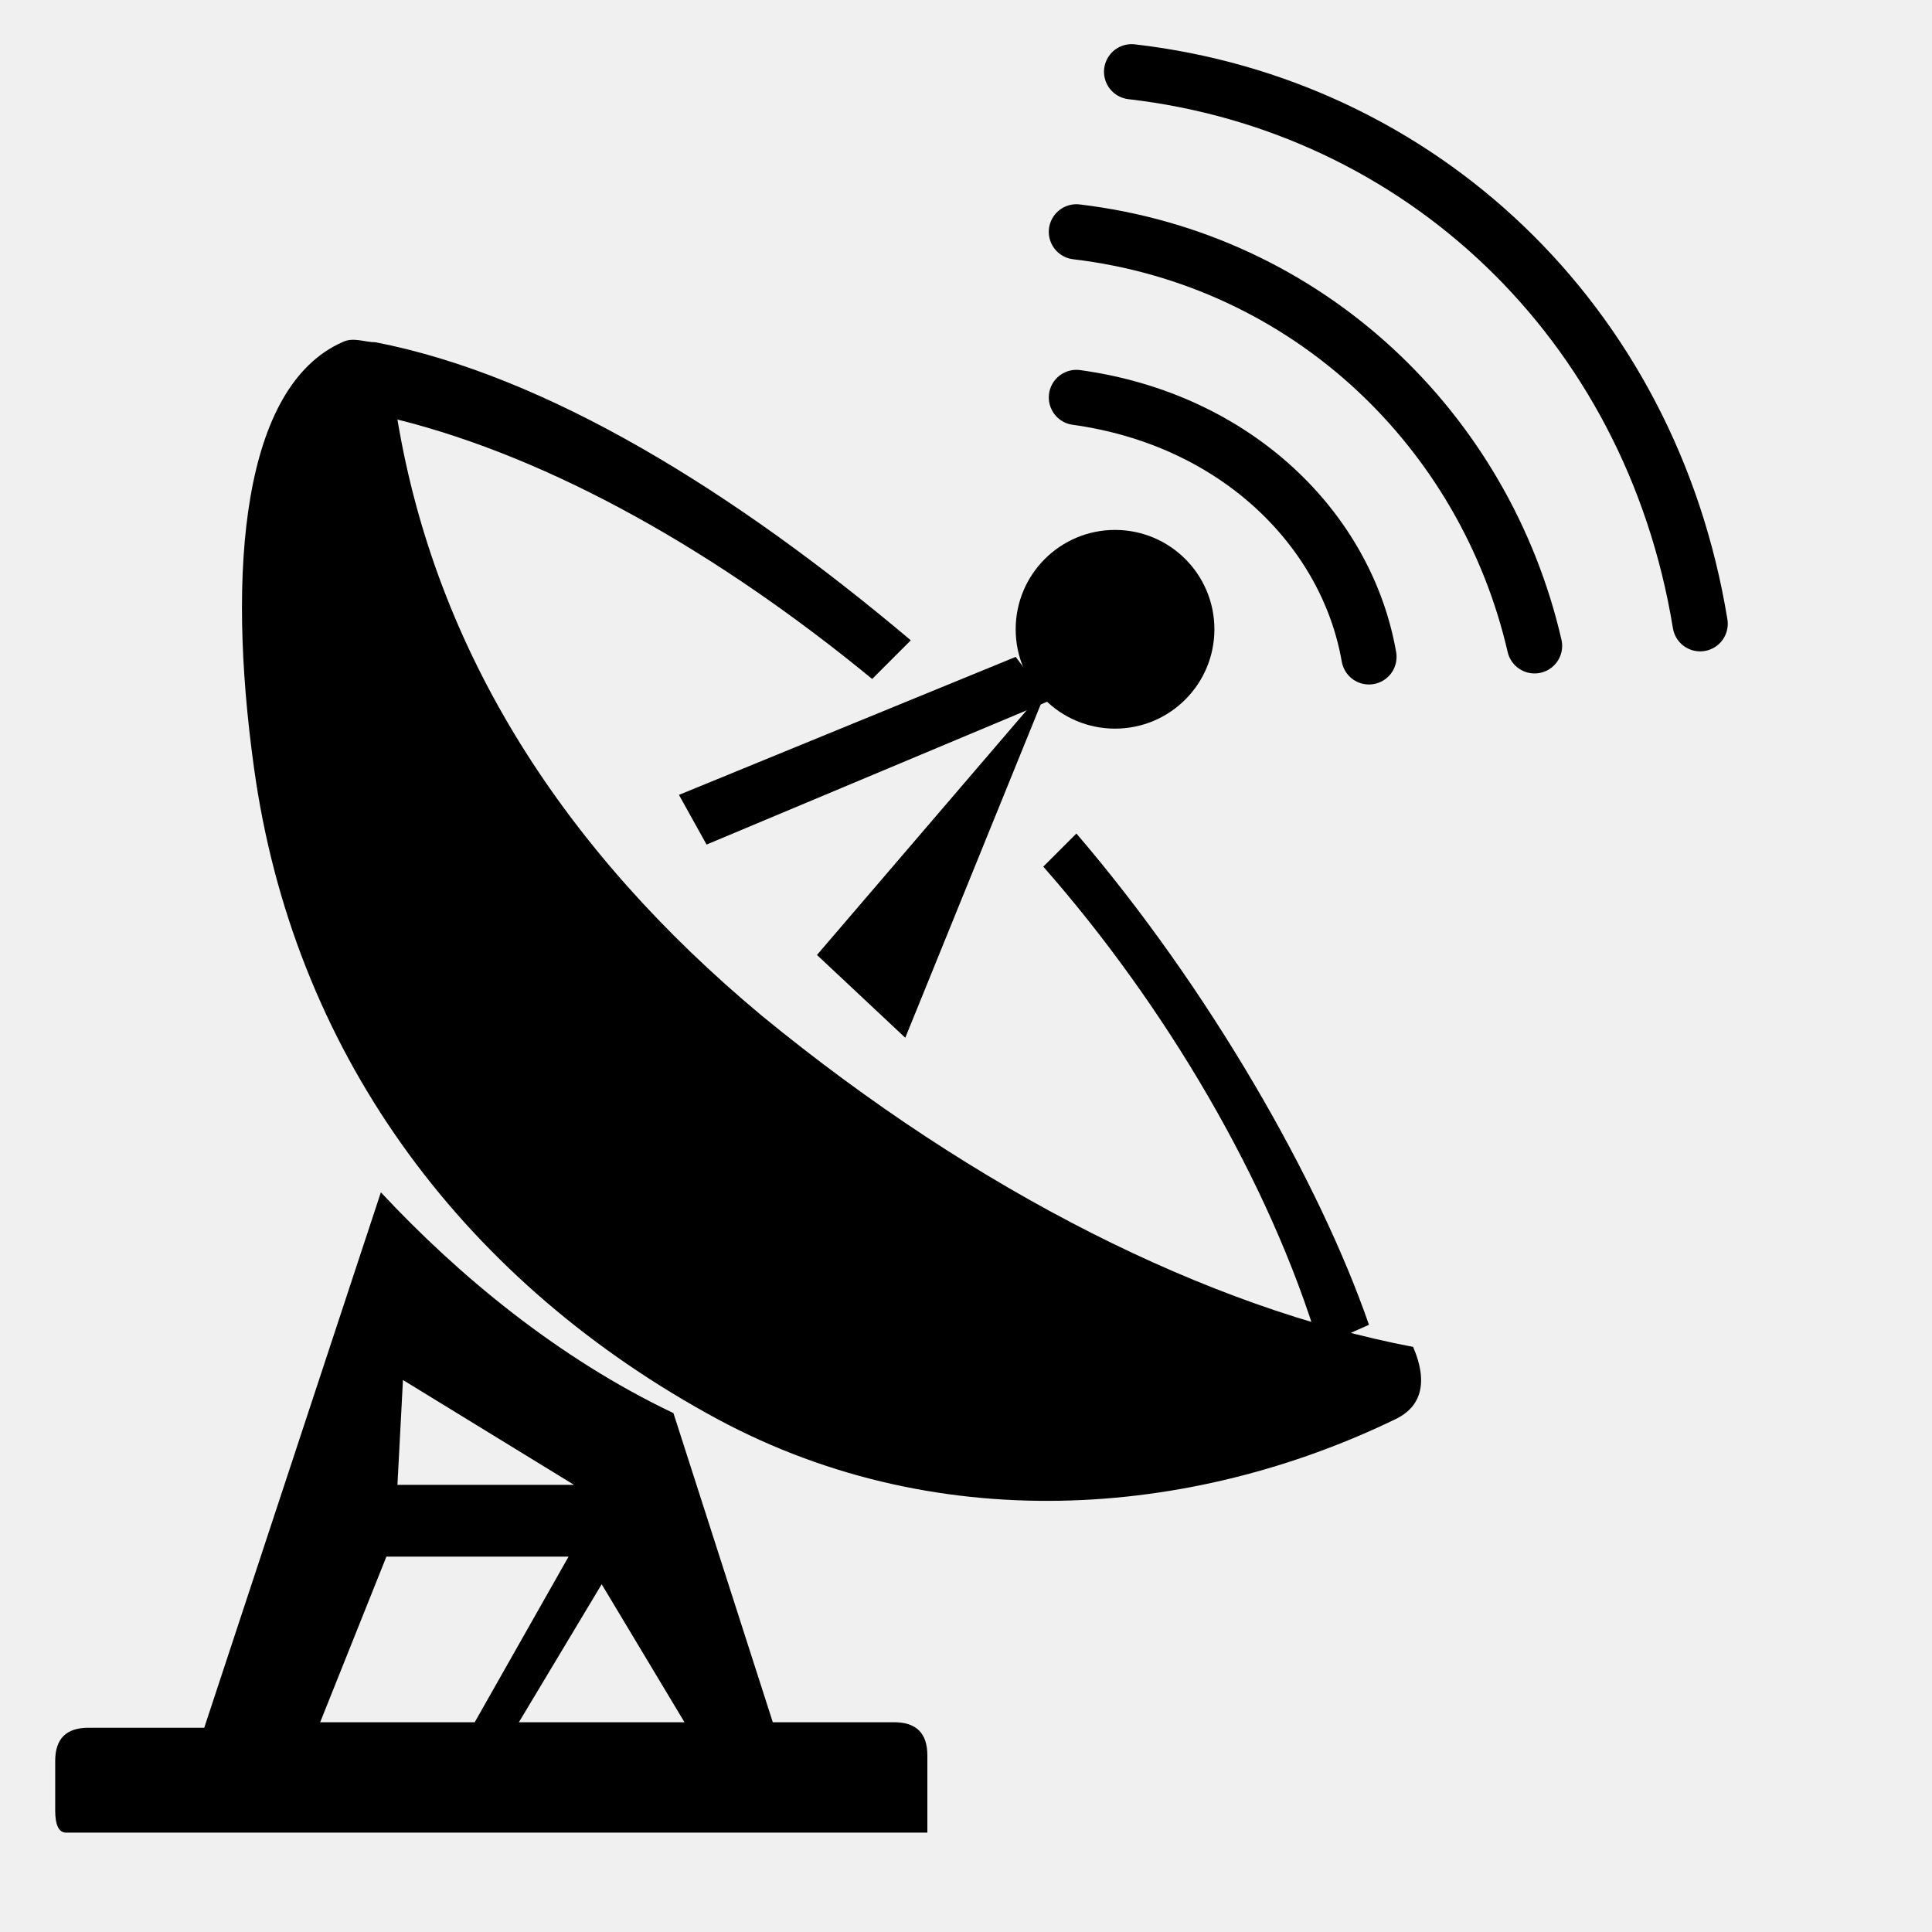
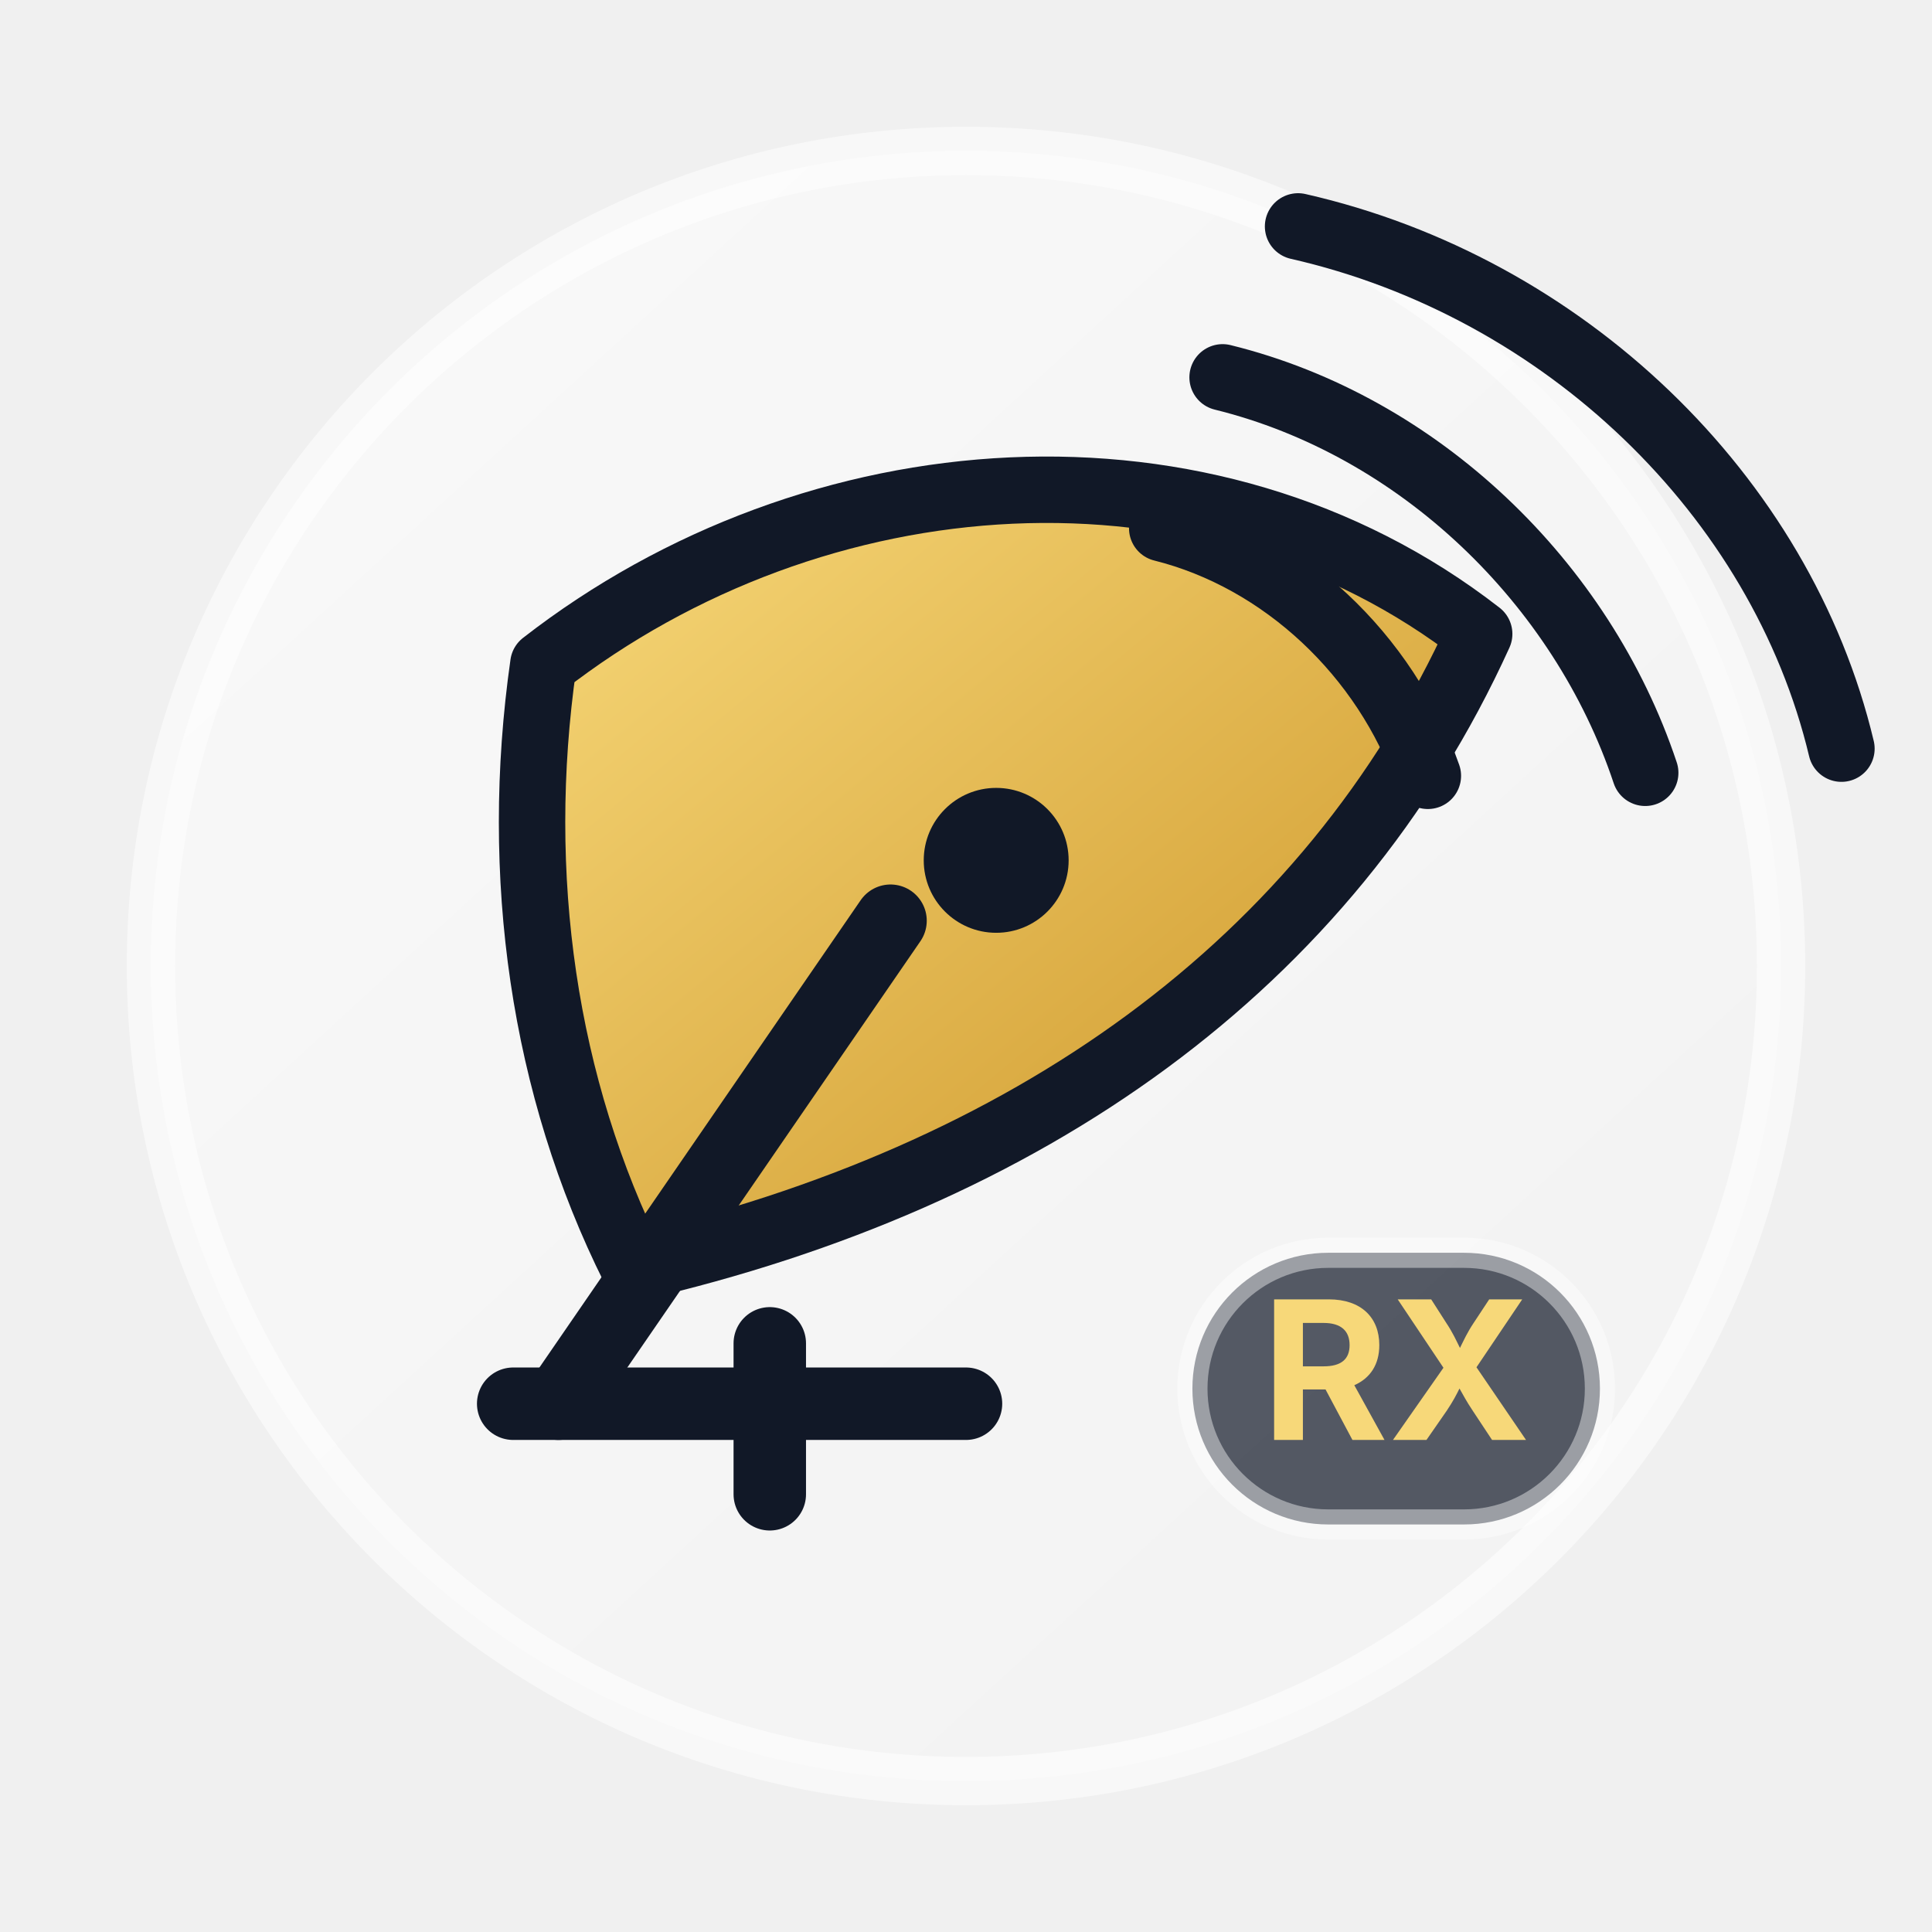
- <svg xmlns="http://www.w3.org/2000/svg" viewBox="0 0 350 350" width="350" height="350" role="img" aria-labelledby="title desc">
-   <g fill="currentColor">
-     <path fill-rule="evenodd" clip-rule="evenodd" d="         M12 332         Q10 332 10 328         V319         Q10 313 16 313         H37         L69 216         C83 231 101 246 122 256         L140 312         H162         Q168 312 168 318         V332         Z          M73 250         L104 269         H72         Z          M70 282         H103         L86 312         H58         Z          M109 287         L124 312         H94         Z       " />
-     <path d="         M62 62         C44 70 41 103 46 139         C53 190 83 231 128 256         C169 279 216 275 253 257         C257 255 259 251 256 244         C219 237 177 216 138 184         C102 154 79 118 72 76         C100 83 130 100 158 123         L165 116         C133 89 99 68 68 62         C66 62 64 61 62 62         Z       " />
-     <path d="         M195 151         C219 179 239 214 248 240         L239 244         C230 214 211 182 189 157         Z       " />
-     <path d="M123 144 L184 119 L190 127 L128 153 Z" />
-     <path d="M148 173 L190 124 L164 188 Z" />
-     <circle cx="202" cy="114" r="18" />
-   </g>
-   <g fill="none" stroke="currentColor" stroke-width="10" stroke-linecap="round">
-     <path d="M195 72 C224 76 244 96 248 119" />
-     <path d="M195 42 C237 47 269 78 278 117" />
-     <path d="M205 13 C257 19 299 58 308 113" />
-   </g>
+ <svg xmlns="http://www.w3.org/2000/svg" viewBox="0 0 64 64" fill="none">
+   <defs>
+     <linearGradient id="glassFill" x1="10" y1="8" x2="54" y2="56" gradientUnits="userSpaceOnUse">
+       <stop offset="0" stop-color="#ffffff" stop-opacity="0.72" />
+       <stop offset="1" stop-color="#ffffff" stop-opacity="0.18" />
+     </linearGradient>
+     <linearGradient id="dishGold" x1="16" y1="18" x2="35" y2="41" gradientUnits="userSpaceOnUse">
+       <stop offset="0" stop-color="#f7d879" />
+       <stop offset="1" stop-color="#d6a43a" />
+     </linearGradient>
+   </defs>
+   <circle cx="32" cy="32" r="27" fill="url(#glassFill)" fill-opacity="0.78" stroke="#ffffff" stroke-opacity="0.55" stroke-width="1.6" />
+   <path d="M18 22c9-7 22-8 31-1-5 11-15 18-28 21-3-6-4-13-3-20Z" fill="url(#dishGold)" stroke="#111827" stroke-width="2.2" stroke-linejoin="round" />
+   <path d="M29.5 30.5 18.5 46.5" stroke="#111827" stroke-width="2.4" stroke-linecap="round" />
+   <path d="M17 46.5h15" stroke="#111827" stroke-width="2.4" stroke-linecap="round" />
+   <path d="M25.5 44.5v5" stroke="#111827" stroke-width="2.4" stroke-linecap="round" />
+   <circle cx="33" cy="28.5" r="2.4" fill="#111827" />
+   <path d="M38.5 17.5c4 1 7.4 4.2 8.8 8.2" stroke="#111827" stroke-width="2.2" stroke-linecap="round" />
+   <path d="M40.5 12.5c6.5 1.6 11.9 6.8 14 13.1" stroke="#111827" stroke-width="2.2" stroke-linecap="round" />
+   <path d="M43 7.5c8.8 2 16 8.9 18 17.3" stroke="#111827" stroke-width="2.2" stroke-linecap="round" />
+   <rect x="39.5" y="41.5" width="13.5" height="9" rx="4.5" fill="#111827" fill-opacity="0.70" stroke="#ffffff" stroke-opacity="0.42" stroke-width="1" />
+   <text x="46.25" y="47.7" text-anchor="middle" font-family="system-ui, -apple-system, BlinkMacSystemFont, 'Segoe UI', sans-serif" font-size="6.4" font-weight="700" fill="#f7d879">RX</text>
</svg>
